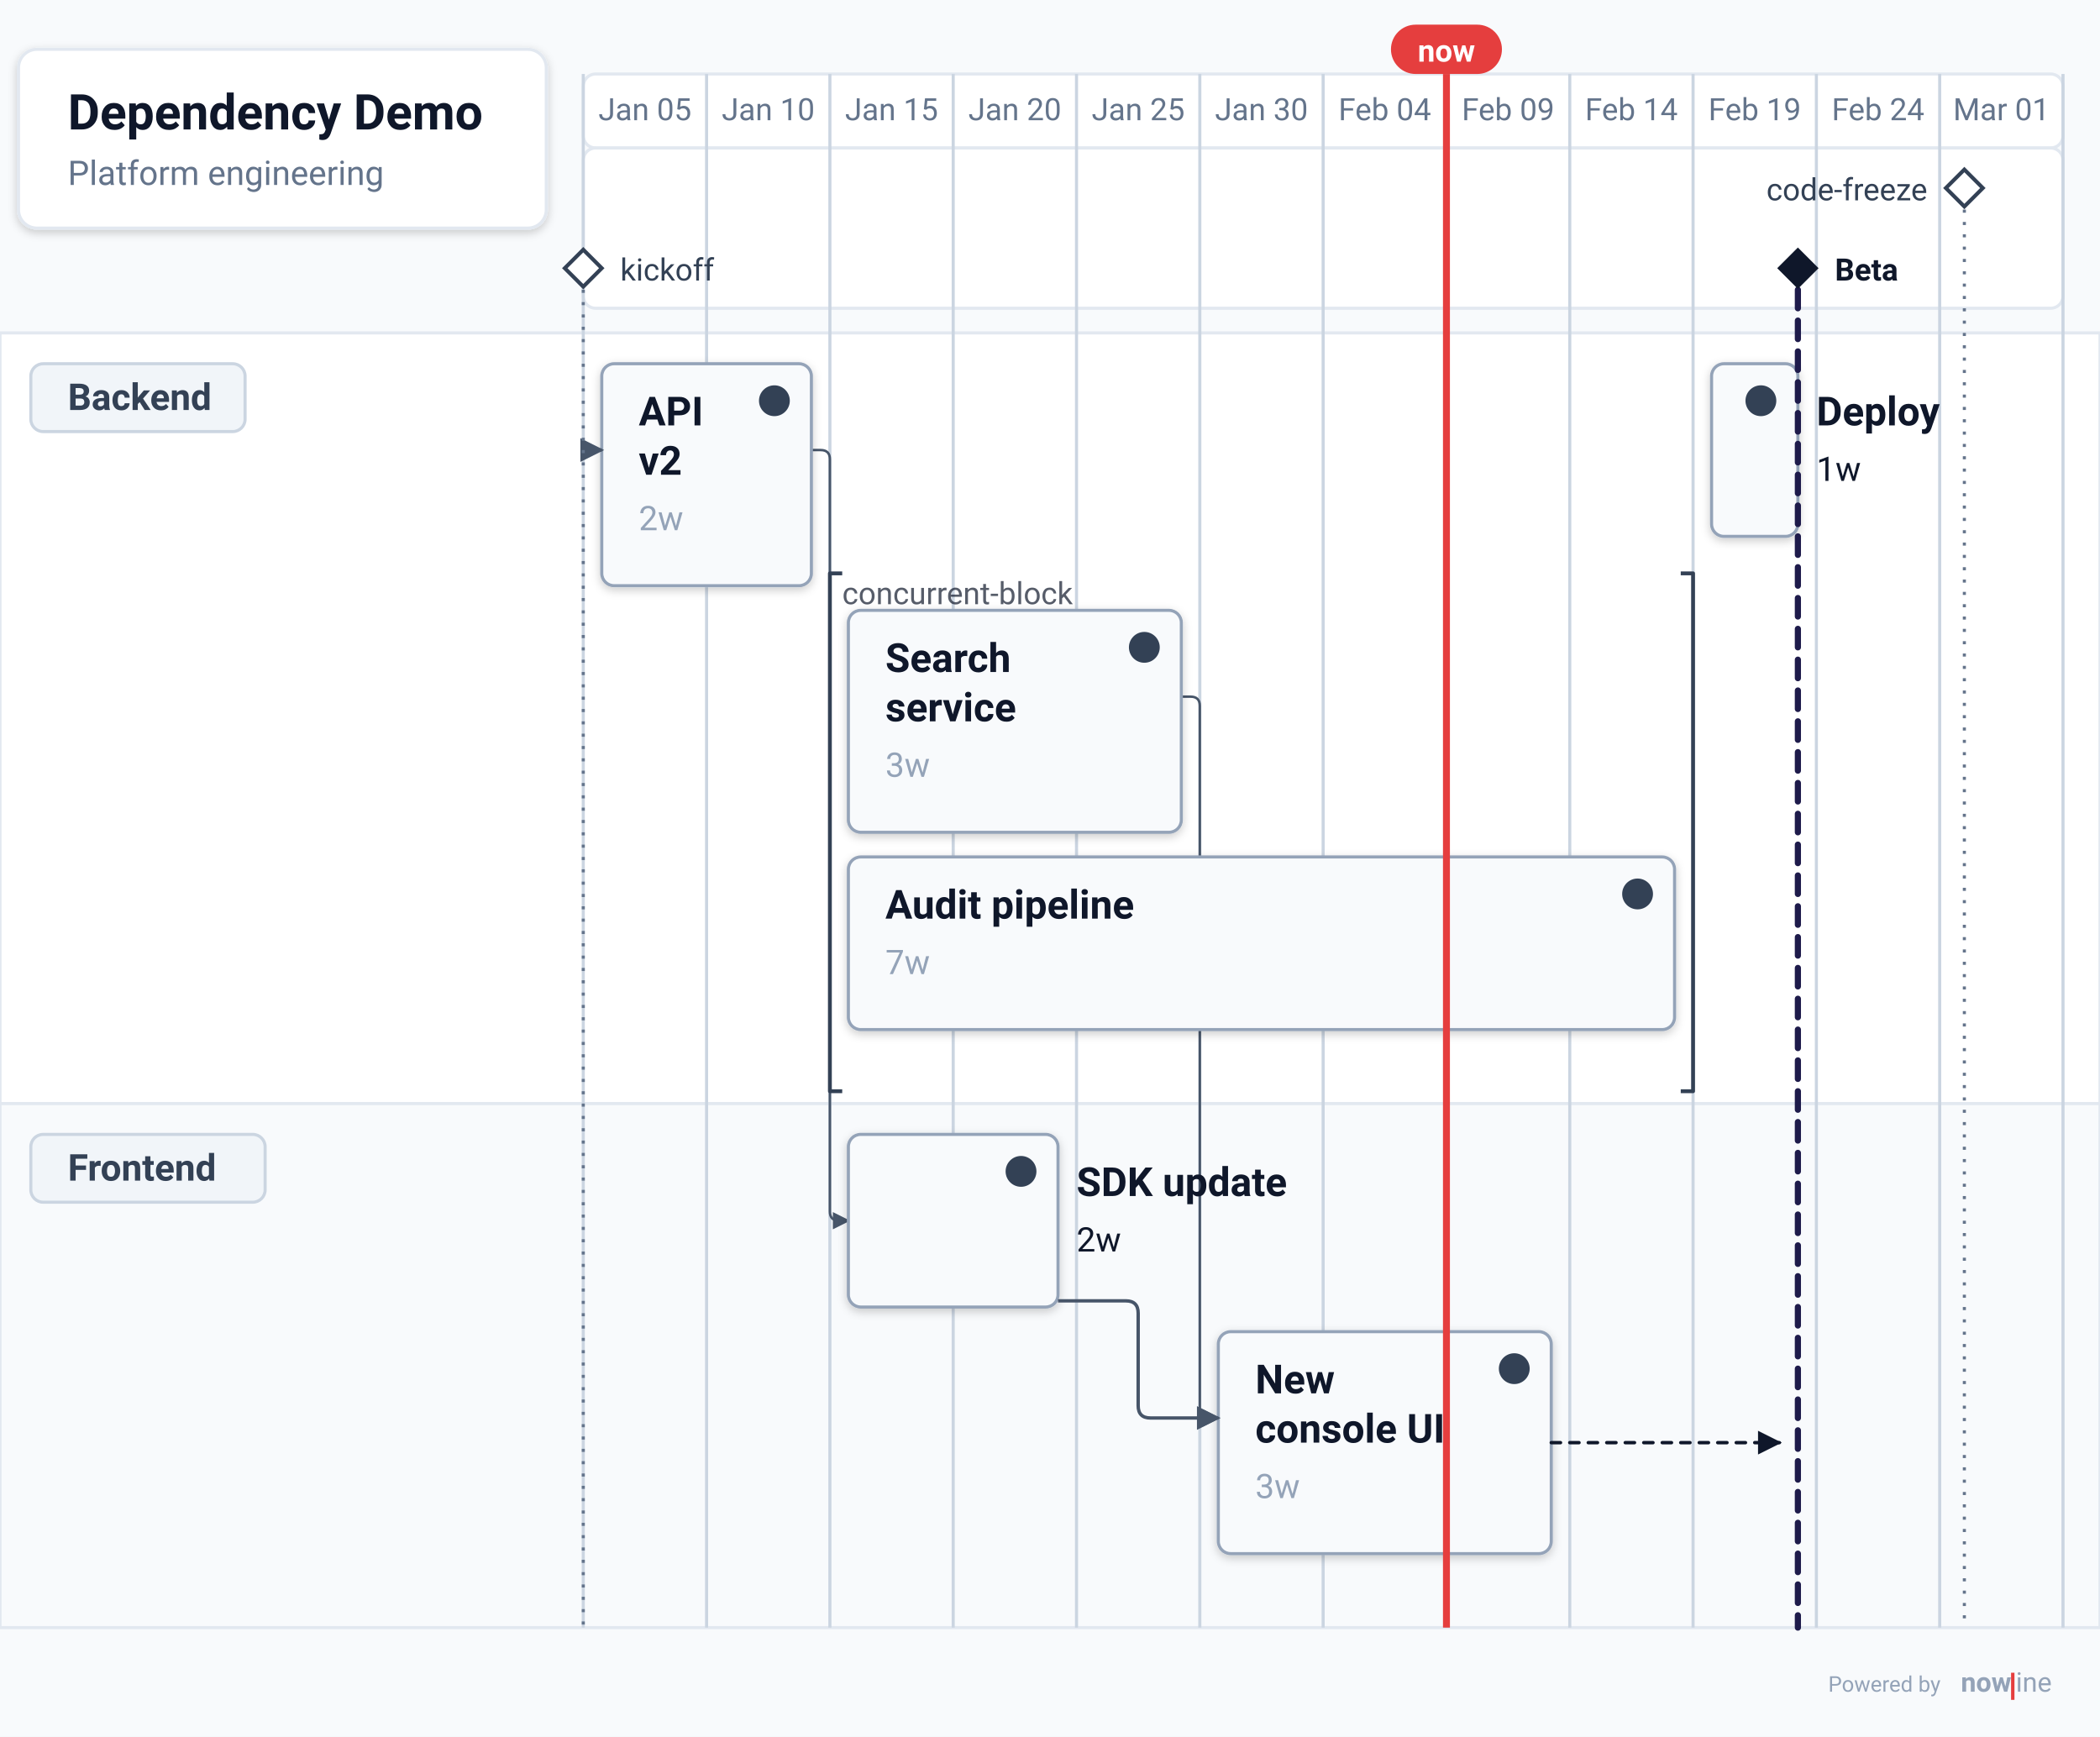
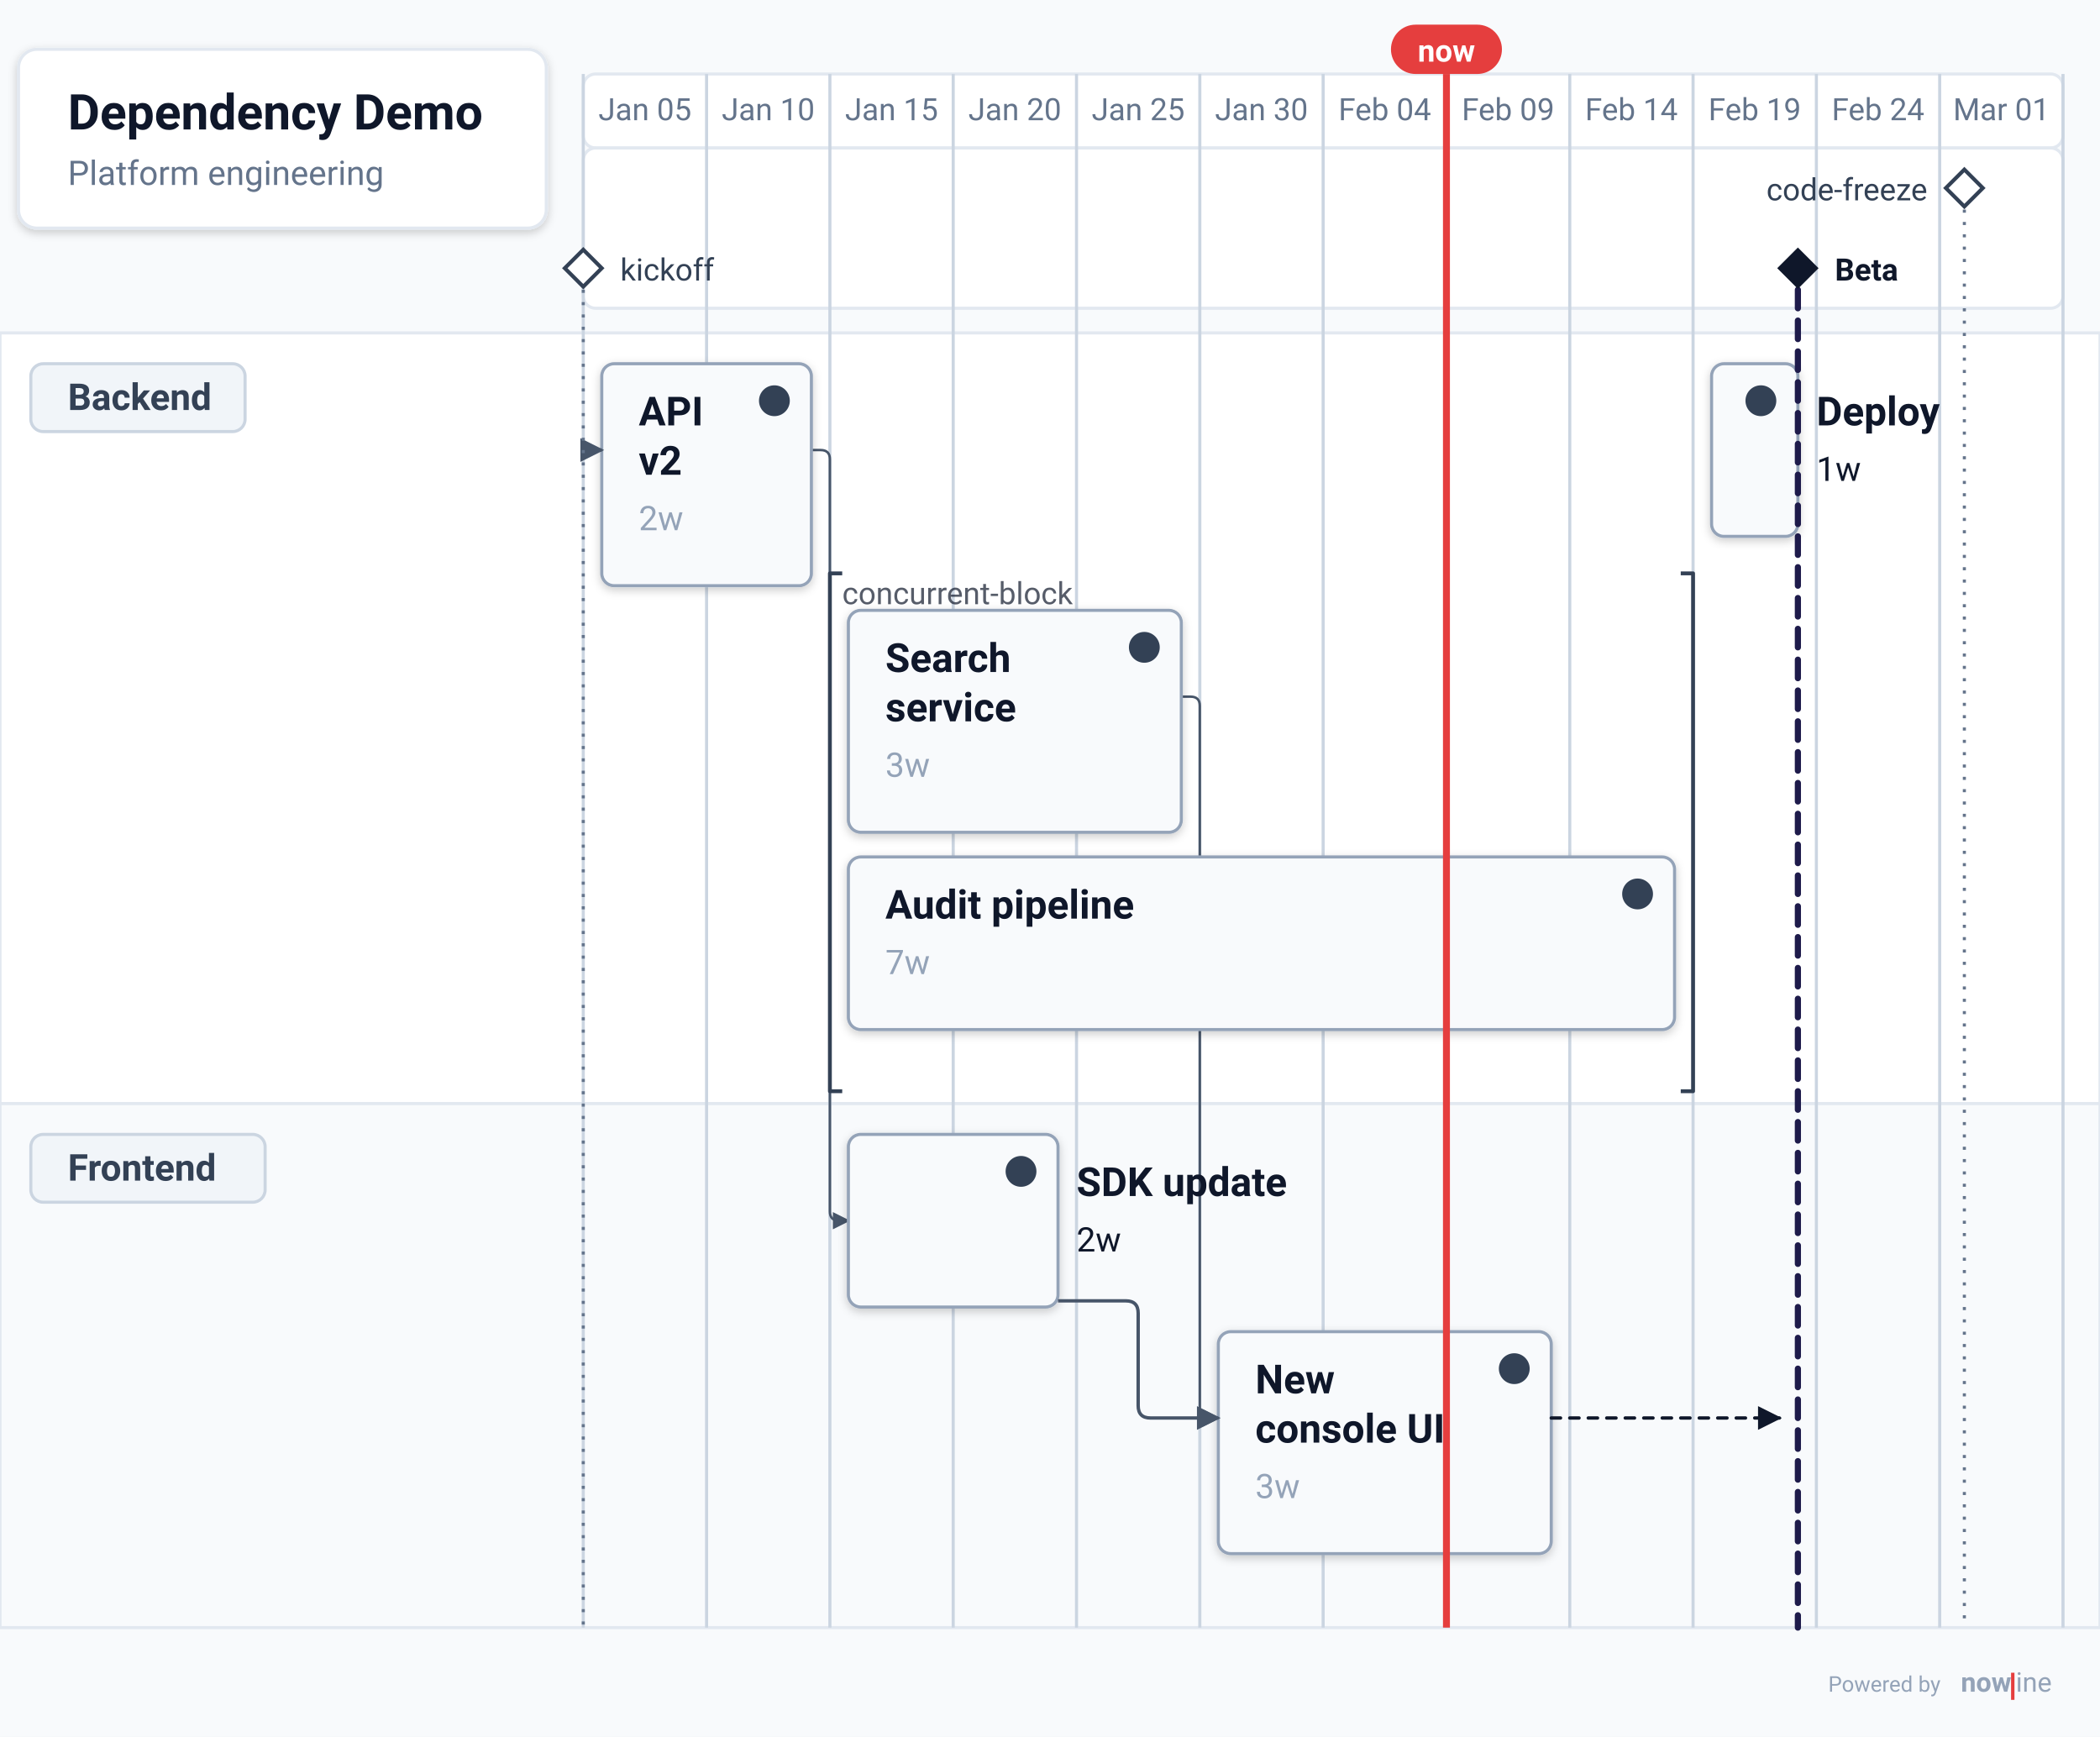
<svg xmlns="http://www.w3.org/2000/svg" data-generator="nowline" data-theme="light" height="563.44" viewBox="0 0 681.2 563.44" width="681.2">
  <defs>
    <filter height="200%" id="nl-0-root-shadow-subtle" width="200%" x="-50%" y="-50%">
      <feGaussianBlur in="SourceAlpha" stdDeviation="1.5" />
      <feOffset dx="0" dy="1" result="offsetblur" />
      <feComponentTransfer>
        <feFuncA type="linear" slope="0.2" />
      </feComponentTransfer>
      <feMerge>
        <feMergeNode />
        <feMergeNode in="SourceGraphic" />
      </feMerge>
    </filter>
    <filter height="200%" id="nl-0-root-shadow-soft" width="200%" x="-50%" y="-50%">
      <feGaussianBlur in="SourceAlpha" stdDeviation="5" />
      <feOffset dx="0" dy="3" result="offsetblur" />
      <feComponentTransfer>
        <feFuncA type="linear" slope="0.3" />
      </feComponentTransfer>
      <feMerge>
        <feMergeNode />
        <feMergeNode in="SourceGraphic" />
      </feMerge>
    </filter>
    <filter height="200%" id="nl-0-root-shadow-hard" width="200%" x="-50%" y="-50%">
      <feGaussianBlur in="SourceAlpha" stdDeviation="0" />
      <feOffset dx="2" dy="2" result="offsetblur" />
      <feComponentTransfer>
        <feFuncA type="linear" slope="0.45" />
      </feComponentTransfer>
      <feMerge>
        <feMergeNode />
        <feMergeNode in="SourceGraphic" />
      </feMerge>
    </filter>
    <marker id="nl-arrow" viewBox="0 0 10 10" refX="9" refY="5" markerWidth="7" markerHeight="7" orient="auto">
      <path d="M 0 0 L 10 5 L 0 10 z" fill="#475569" />
    </marker>
    <marker id="nl-arrow-light" viewBox="0 0 10 10" refX="9" refY="5" markerWidth="7" markerHeight="7" orient="auto">
      <path d="M 0 0 L 10 5 L 0 10 z" fill="#94a3b8" />
    </marker>
    <marker id="nl-arrow-dark" viewBox="0 0 10 10" refX="9" refY="5" markerWidth="7" markerHeight="7" orient="auto">
      <path d="M 0 0 L 10 5 L 0 10 z" fill="#0f172a" />
    </marker>
  </defs>
  <rect fill="#f8fafc" height="563.44" width="681.2" x="0" y="0" />
  <g data-layer="timeline">
    <rect fill="#ffffff" height="24" rx="4" ry="4" stroke="#e2e8f0" stroke-width="1" width="480" x="189.2" y="24" />
    <rect fill="#ffffff" height="52" rx="4" ry="4" stroke="#e2e8f0" stroke-width="1" width="480" x="189.2" y="48" />
    <text fill="#64748b" font-family="system-ui, -apple-system, &quot;Segoe UI&quot;, Roboto, sans-serif" font-size="10" text-anchor="middle" x="209.2" y="39">Jan 05</text>
    <text fill="#64748b" font-family="system-ui, -apple-system, &quot;Segoe UI&quot;, Roboto, sans-serif" font-size="10" text-anchor="middle" x="249.2" y="39">Jan 10</text>
    <text fill="#64748b" font-family="system-ui, -apple-system, &quot;Segoe UI&quot;, Roboto, sans-serif" font-size="10" text-anchor="middle" x="289.2" y="39">Jan 15</text>
    <text fill="#64748b" font-family="system-ui, -apple-system, &quot;Segoe UI&quot;, Roboto, sans-serif" font-size="10" text-anchor="middle" x="329.2" y="39">Jan 20</text>
    <text fill="#64748b" font-family="system-ui, -apple-system, &quot;Segoe UI&quot;, Roboto, sans-serif" font-size="10" text-anchor="middle" x="369.2" y="39">Jan 25</text>
    <text fill="#64748b" font-family="system-ui, -apple-system, &quot;Segoe UI&quot;, Roboto, sans-serif" font-size="10" text-anchor="middle" x="409.2" y="39">Jan 30</text>
    <text fill="#64748b" font-family="system-ui, -apple-system, &quot;Segoe UI&quot;, Roboto, sans-serif" font-size="10" text-anchor="middle" x="449.2" y="39">Feb 04</text>
    <text fill="#64748b" font-family="system-ui, -apple-system, &quot;Segoe UI&quot;, Roboto, sans-serif" font-size="10" text-anchor="middle" x="489.2" y="39">Feb 09</text>
    <text fill="#64748b" font-family="system-ui, -apple-system, &quot;Segoe UI&quot;, Roboto, sans-serif" font-size="10" text-anchor="middle" x="529.2" y="39">Feb 14</text>
    <text fill="#64748b" font-family="system-ui, -apple-system, &quot;Segoe UI&quot;, Roboto, sans-serif" font-size="10" text-anchor="middle" x="569.2" y="39">Feb 19</text>
    <text fill="#64748b" font-family="system-ui, -apple-system, &quot;Segoe UI&quot;, Roboto, sans-serif" font-size="10" text-anchor="middle" x="609.2" y="39">Feb 24</text>
    <text fill="#64748b" font-family="system-ui, -apple-system, &quot;Segoe UI&quot;, Roboto, sans-serif" font-size="10" text-anchor="middle" x="649.2" y="39">Mar 01</text>
  </g>
  <g data-id="backend" data-layer="swimlane-bg">
    <rect fill="#ffffff" height="250" stroke="#e2e8f0" stroke-width="1" width="681.2" x="0" y="108" />
  </g>
  <g data-id="frontend" data-layer="swimlane-bg">
    <rect fill="#f8fafc" height="170" stroke="#e2e8f0" stroke-width="1" width="681.2" x="0" y="358" />
  </g>
  <g data-layer="grid">
    <line stroke="#cbd5e1" stroke-width="1" x1="189.2" x2="189.2" y1="24" y2="528" />
    <line stroke="#cbd5e1" stroke-width="1" x1="229.2" x2="229.2" y1="24" y2="528" />
    <line stroke="#cbd5e1" stroke-width="1" x1="269.2" x2="269.2" y1="24" y2="528" />
    <line stroke="#cbd5e1" stroke-width="1" x1="309.2" x2="309.2" y1="24" y2="528" />
    <line stroke="#cbd5e1" stroke-width="1" x1="349.2" x2="349.2" y1="24" y2="528" />
    <line stroke="#cbd5e1" stroke-width="1" x1="389.2" x2="389.2" y1="24" y2="528" />
    <line stroke="#cbd5e1" stroke-width="1" x1="429.2" x2="429.2" y1="24" y2="528" />
    <line stroke="#cbd5e1" stroke-width="1" x1="469.2" x2="469.2" y1="24" y2="528" />
    <line stroke="#cbd5e1" stroke-width="1" x1="509.2" x2="509.2" y1="24" y2="528" />
    <line stroke="#cbd5e1" stroke-width="1" x1="549.2" x2="549.2" y1="24" y2="528" />
    <line stroke="#cbd5e1" stroke-width="1" x1="589.2" x2="589.2" y1="24" y2="528" />
    <line stroke="#cbd5e1" stroke-width="1" x1="629.2" x2="629.2" y1="24" y2="528" />
    <line stroke="#cbd5e1" stroke-width="1" x1="669.2" x2="669.2" y1="24" y2="528" />
  </g>
  <path d="M263.2 146 L266.2 146 Q269.2 146 269.2 149 L269.2 393 Q269.2 396 272.2 396 L275.2 396" fill="none" marker-end="url(#nl-arrow)" stroke="#475569" stroke-linejoin="round" stroke-width="0.8" />
  <path d="M383.2 226 L386.2 226 Q389.2 226 389.2 229 L389.2 457 Q389.2 460 392.2 460 L395.2 460" fill="none" marker-end="url(#nl-arrow)" stroke="#475569" stroke-linejoin="round" stroke-width="0.8" />
  <g data-id="backend" data-layer="swimlane">
    <rect fill="#f1f5f9" height="22" rx="4" ry="4" stroke="#cbd5e1" stroke-width="1" width="69.5" x="10" y="118" />
    <text fill="#334155" font-family="system-ui, -apple-system, &quot;Segoe UI&quot;, Roboto, sans-serif" font-size="12" font-weight="600" x="22" y="133">Backend</text>
    <g data-id="api" data-layer="item">
      <rect fill="#f8fafc" filter="url(#nl-0-root-shadow-subtle)" height="72" rx="4" ry="4" stroke="#94a3b8" stroke-width="1" width="68" x="195.2" y="118" />
      <circle cx="251.2" cy="130" fill="#334155" r="5" />
      <text fill="#0f172a" font-family="system-ui, -apple-system, &quot;Segoe UI&quot;, Roboto, sans-serif" font-size="13" font-weight="600" x="207.2" y="138">API</text>
      <text fill="#0f172a" font-family="system-ui, -apple-system, &quot;Segoe UI&quot;, Roboto, sans-serif" font-size="13" font-weight="600" x="207.2" y="154">v2</text>
      <text fill="#94a3b8" font-family="system-ui, -apple-system, &quot;Segoe UI&quot;, Roboto, sans-serif" font-size="11" x="207.2" y="172">2w</text>
    </g>
    <g data-id="concurrent-block" data-layer="parallel">
      <path d="M273.2 186 H269.2 V354 H273.2" fill="none" stroke="#334155" stroke-linejoin="round" stroke-width="1.25" />
      <path d="M545.2 186 H549.2 V354 H545.2" fill="none" stroke="#334155" stroke-linejoin="round" stroke-width="1.25" />
      <text fill="#0f172a" fill-opacity="0.7" font-family="system-ui, -apple-system, &quot;Segoe UI&quot;, Roboto, sans-serif" font-size="10" font-style="normal" font-weight="400" x="273.2" y="196">concurrent-block</text>
      <g data-id="search" data-layer="item">
        <rect fill="#f8fafc" filter="url(#nl-0-root-shadow-subtle)" height="72" rx="4" ry="4" stroke="#94a3b8" stroke-width="1" width="108" x="275.2" y="198" />
        <circle cx="371.2" cy="210" fill="#334155" r="5" />
        <text fill="#0f172a" font-family="system-ui, -apple-system, &quot;Segoe UI&quot;, Roboto, sans-serif" font-size="13" font-weight="600" x="287.2" y="218">Search</text>
        <text fill="#0f172a" font-family="system-ui, -apple-system, &quot;Segoe UI&quot;, Roboto, sans-serif" font-size="13" font-weight="600" x="287.2" y="234">service</text>
        <text fill="#94a3b8" font-family="system-ui, -apple-system, &quot;Segoe UI&quot;, Roboto, sans-serif" font-size="11" x="287.2" y="252">3w</text>
      </g>
      <g data-id="audit" data-layer="item">
        <rect fill="#f8fafc" filter="url(#nl-0-root-shadow-subtle)" height="56" rx="4" ry="4" stroke="#94a3b8" stroke-width="1" width="268" x="275.2" y="278" />
        <circle cx="531.2" cy="290" fill="#334155" r="5" />
        <text fill="#0f172a" font-family="system-ui, -apple-system, &quot;Segoe UI&quot;, Roboto, sans-serif" font-size="13" font-weight="600" x="287.2" y="298">Audit pipeline</text>
        <text fill="#94a3b8" font-family="system-ui, -apple-system, &quot;Segoe UI&quot;, Roboto, sans-serif" font-size="11" x="287.2" y="316">7w</text>
      </g>
    </g>
    <g data-id="deploy" data-layer="item">
      <rect fill="#f8fafc" filter="url(#nl-0-root-shadow-subtle)" height="56" rx="4" ry="4" stroke="#94a3b8" stroke-width="1" width="28" x="555.2" y="118" />
      <circle cx="571.2" cy="130" fill="#334155" r="5" />
      <text fill="#0f172a" font-family="system-ui, -apple-system, &quot;Segoe UI&quot;, Roboto, sans-serif" font-size="13" font-weight="600" x="589.2" y="138">Deploy</text>
      <text fill="#0f172a" font-family="system-ui, -apple-system, &quot;Segoe UI&quot;, Roboto, sans-serif" font-size="11" x="589.2" y="156">1w</text>
    </g>
  </g>
  <g data-id="frontend" data-layer="swimlane">
    <rect fill="#f1f5f9" height="22" rx="4" ry="4" stroke="#cbd5e1" stroke-width="1" width="76" x="10" y="368" />
    <text fill="#334155" font-family="system-ui, -apple-system, &quot;Segoe UI&quot;, Roboto, sans-serif" font-size="12" font-weight="600" x="22" y="383">Frontend</text>
    <g data-id="sdk" data-layer="item">
      <rect fill="#f8fafc" filter="url(#nl-0-root-shadow-subtle)" height="56" rx="4" ry="4" stroke="#94a3b8" stroke-width="1" width="68" x="275.2" y="368" />
      <circle cx="331.2" cy="380" fill="#334155" r="5" />
      <text fill="#0f172a" font-family="system-ui, -apple-system, &quot;Segoe UI&quot;, Roboto, sans-serif" font-size="13" font-weight="600" x="349.2" y="388">SDK update</text>
      <text fill="#0f172a" font-family="system-ui, -apple-system, &quot;Segoe UI&quot;, Roboto, sans-serif" font-size="11" x="349.2" y="406">2w</text>
    </g>
    <g data-id="ui" data-layer="item">
      <rect fill="#f8fafc" filter="url(#nl-0-root-shadow-subtle)" height="72" rx="4" ry="4" stroke="#94a3b8" stroke-width="1" width="108" x="395.2" y="432" />
      <circle cx="491.2" cy="444" fill="#334155" r="5" />
      <text fill="#0f172a" font-family="system-ui, -apple-system, &quot;Segoe UI&quot;, Roboto, sans-serif" font-size="13" font-weight="600" x="407.2" y="452">New</text>
      <text fill="#0f172a" font-family="system-ui, -apple-system, &quot;Segoe UI&quot;, Roboto, sans-serif" font-size="13" font-weight="600" x="407.2" y="468">console UI</text>
      <text fill="#94a3b8" font-family="system-ui, -apple-system, &quot;Segoe UI&quot;, Roboto, sans-serif" font-size="11" x="407.2" y="486">3w</text>
    </g>
  </g>
  <path d="M189.2 146 L195.2 146" fill="none" marker-end="url(#nl-arrow)" stroke="#475569" stroke-linejoin="round" stroke-width="1.1" />
  <path d="M343.2 422 L365.2 422 Q369.2 422 369.2 426 L369.2 456 Q369.2 460 373.2 460 L395.2 460" fill="none" marker-end="url(#nl-arrow)" stroke="#475569" stroke-linejoin="round" stroke-width="1.1" />
  <line stroke="#64748b" stroke-dasharray="1 3" stroke-width="1" x1="189.2" x2="189.2" y1="94" y2="528" />
  <line stroke="#64748b" stroke-dasharray="1 3" stroke-width="1" x1="637.2" x2="637.2" y1="68" y2="528" />
  <line stroke="#1e1b4b" stroke-dasharray="6 4" stroke-linecap="round" stroke-width="2" x1="583.2" x2="583.2" y1="94" y2="528" />
-   <path d="M503.2 468 H577.2" fill="none" marker-end="url(#nl-arrow-dark)" stroke="#0f172a" stroke-dasharray="3 3" stroke-linecap="round" stroke-width="1.1" />
+   <path d="M503.2 460 H577.2" fill="none" marker-end="url(#nl-arrow-dark)" stroke="#0f172a" stroke-dasharray="3 3" stroke-linecap="round" stroke-width="1.1" />
  <g data-id="kickoff" data-layer="anchor">
    <path d="M189.2 81 L195.2 87 L189.2 93 L183.2 87 Z" fill="#ffffff" stroke="#334155" stroke-width="1.25" />
    <text fill="#334155" font-family="system-ui, -apple-system, &quot;Segoe UI&quot;, Roboto, sans-serif" font-size="10" x="201.2" y="91">kickoff</text>
  </g>
  <g data-id="code-freeze" data-layer="anchor">
    <path d="M637.2 55 L643.2 61 L637.2 67 L631.2 61 Z" fill="#ffffff" stroke="#334155" stroke-width="1.25" />
    <text fill="#334155" font-family="system-ui, -apple-system, &quot;Segoe UI&quot;, Roboto, sans-serif" font-size="10" text-anchor="end" x="625.2" y="65">code-freeze</text>
  </g>
  <g data-id="beta" data-layer="milestone">
    <path d="M583.2 81 L589.2 87 L583.2 93 L577.2 87 Z" fill="#0f172a" stroke="#0f172a" stroke-width="1" />
    <text fill="#0f172a" font-family="system-ui, -apple-system, &quot;Segoe UI&quot;, Roboto, sans-serif" font-size="10" font-weight="600" x="595.2" y="91">Beta</text>
  </g>
  <g data-layer="nowline">
    <line stroke="#e53e3e" stroke-width="2.25" x1="469.2" x2="469.2" y1="24" y2="528" />
    <rect fill="#e53e3e" height="16" rx="8" ry="8" width="36" x="451.2" y="8" />
    <text fill="#ffffff" font-family="system-ui, -apple-system, &quot;Segoe UI&quot;, Roboto, sans-serif" font-size="10" font-weight="700" text-anchor="middle" x="469.2" y="20">now</text>
  </g>
  <g data-id="nl-0-root-header" data-layer="header">
    <rect fill="#ffffff" filter="url(#nl-0-root-shadow-subtle)" height="58" rx="6" ry="6" stroke="#e2e8f0" stroke-width="1" width="171.2" x="6" y="16" />
    <text fill="#0f172a" font-family="system-ui, -apple-system, &quot;Segoe UI&quot;, Roboto, sans-serif" font-size="16" font-weight="600" x="22" y="42">Dependency Demo</text>
    <text fill="#64748b" font-family="system-ui, -apple-system, &quot;Segoe UI&quot;, Roboto, sans-serif" font-size="11" x="22" y="60">Platform engineering</text>
  </g>
  <a aria-label="Powered by nowline" href="https://nowline.io" rel="noopener" target="_blank">
    <g data-layer="attribution">
      <g transform="translate(593.04 540) scale(0.22)">
        <text fill="#94a3b8" font-family="system-ui, -apple-system, &quot;Segoe UI&quot;, Roboto, sans-serif" font-size="32" font-weight="400" x="0" y="40">Powered by</text>
        <text fill="#94a3b8" font-family="system-ui, -apple-system, &quot;Segoe UI&quot;, Roboto, sans-serif" font-size="40" font-weight="700" x="195.6" y="40">now</text>
        <rect fill="#e53e3e" height="40" width="5" x="269.6" y="12" />
        <text fill="#94a3b8" font-family="system-ui, -apple-system, &quot;Segoe UI&quot;, Roboto, sans-serif" font-size="40" font-weight="400" x="276.6" y="40">ine</text>
      </g>
    </g>
  </a>
</svg>
